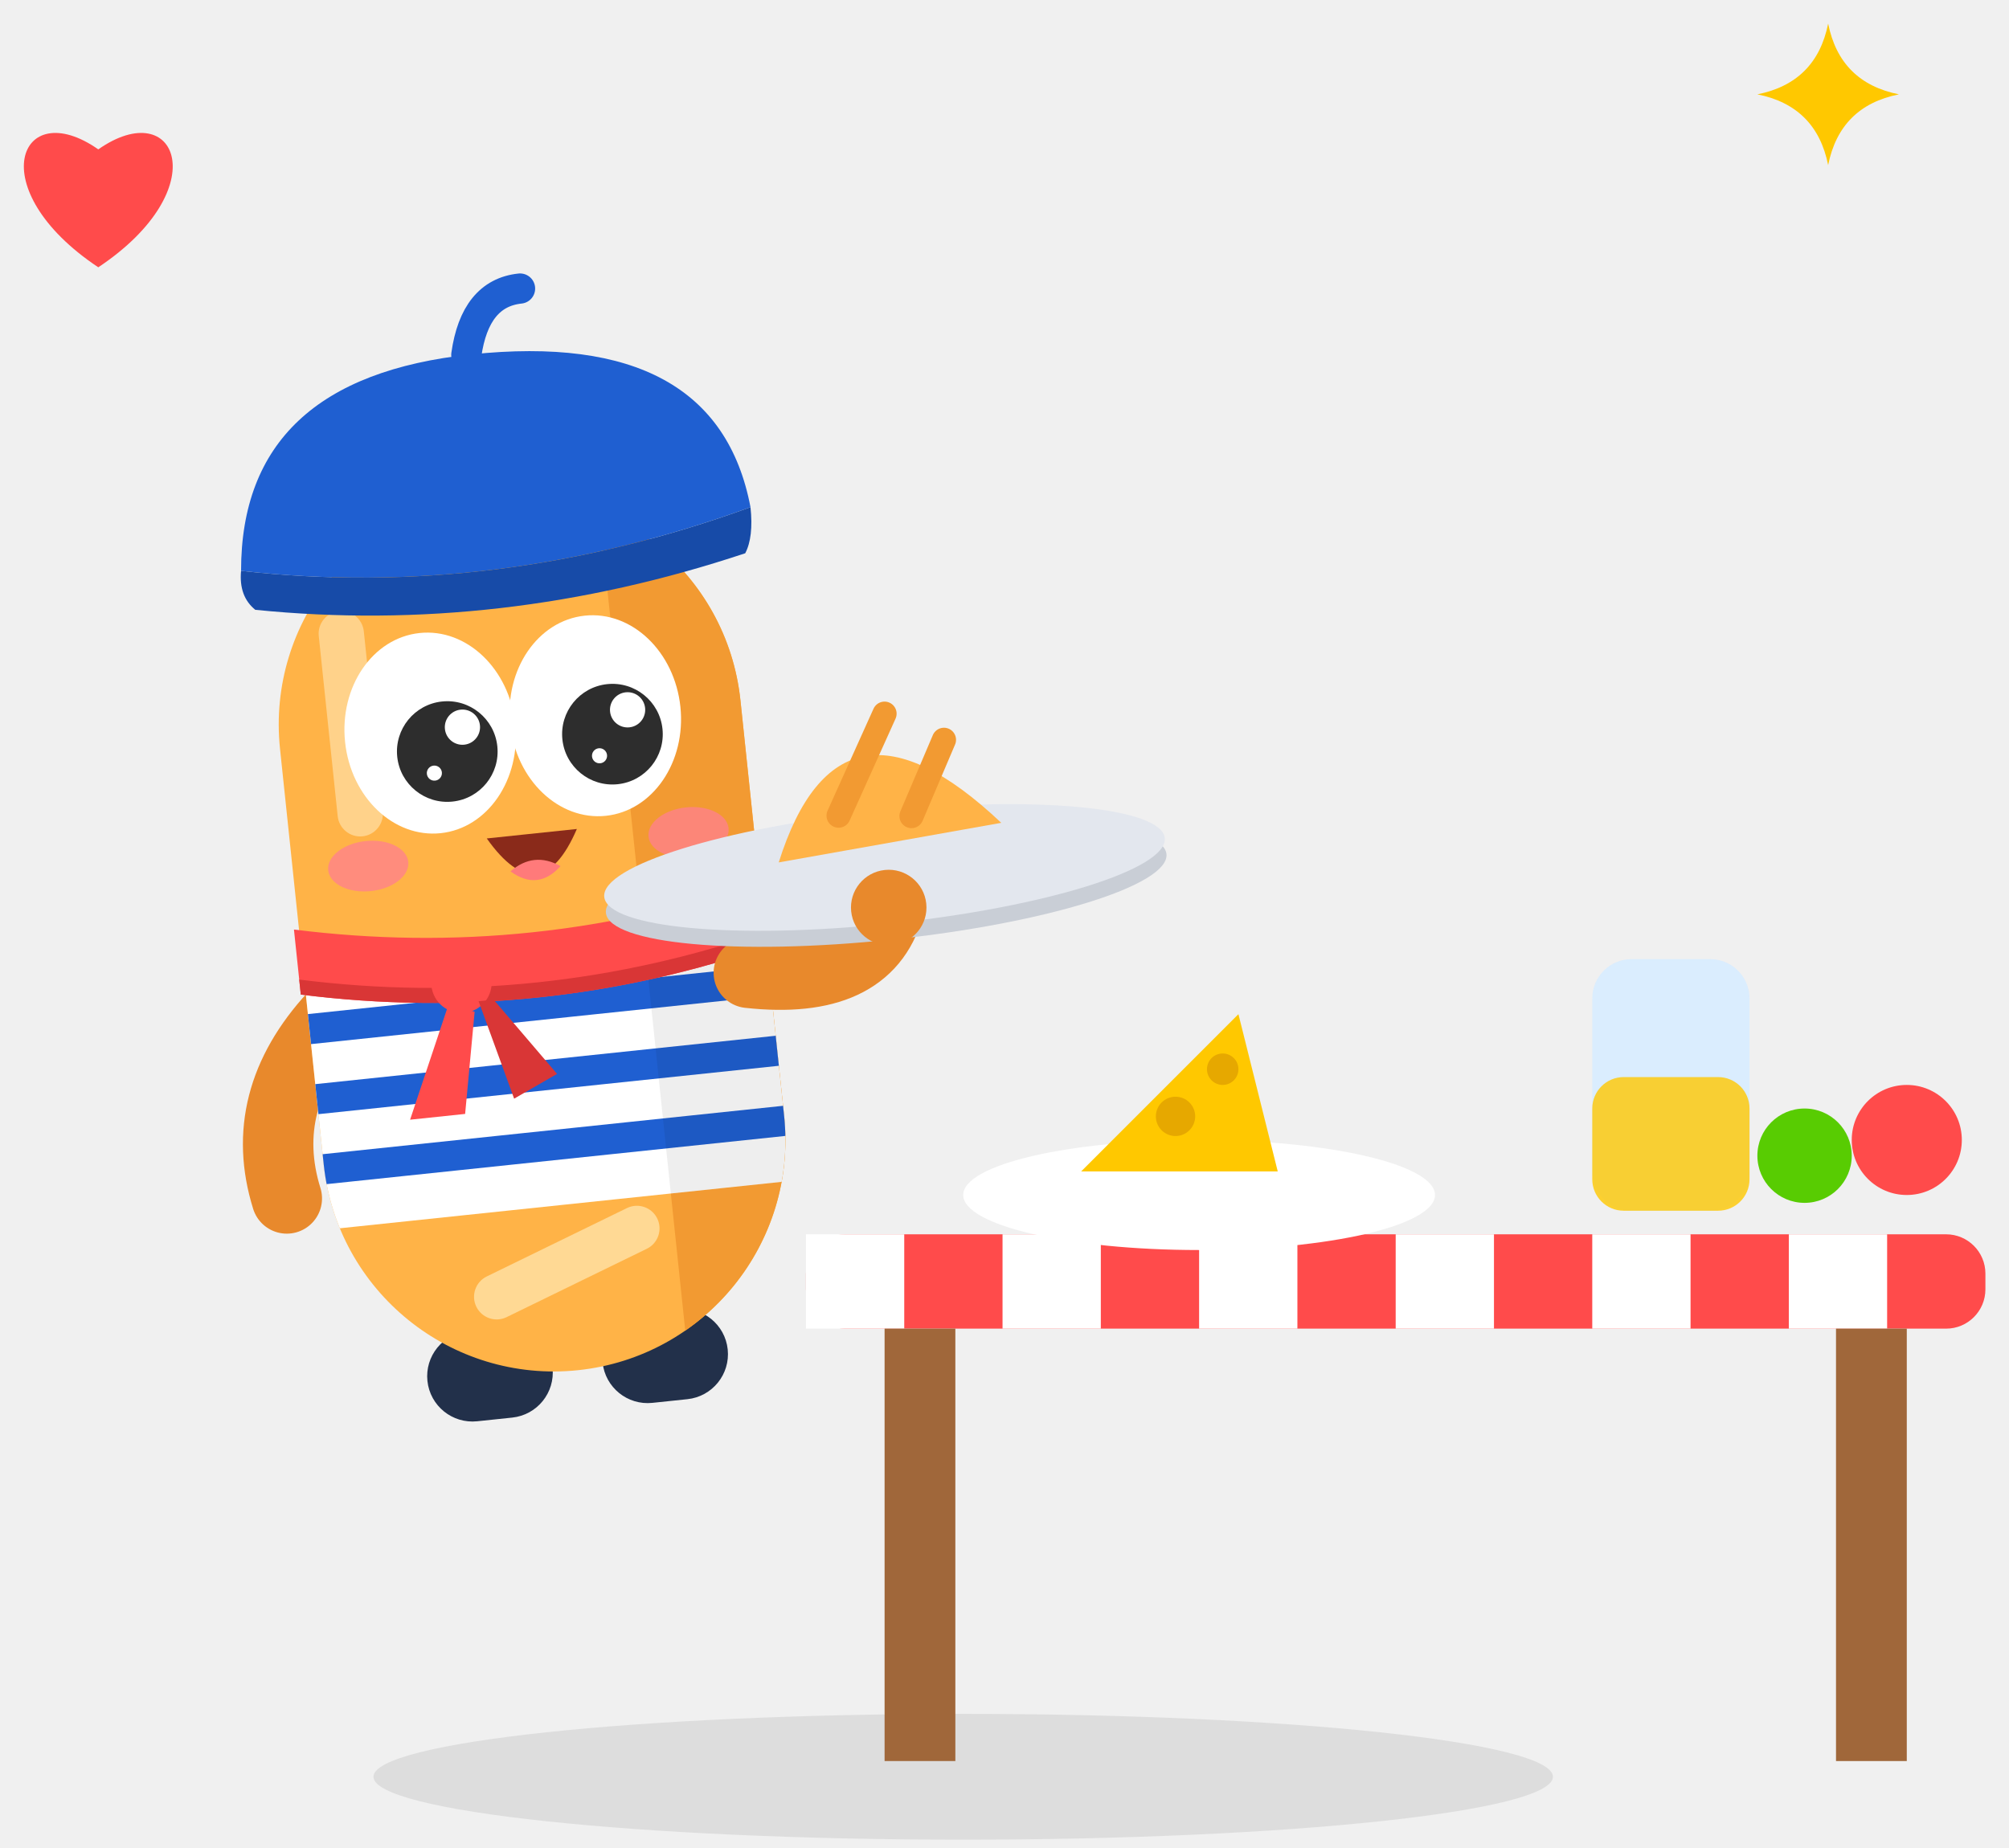
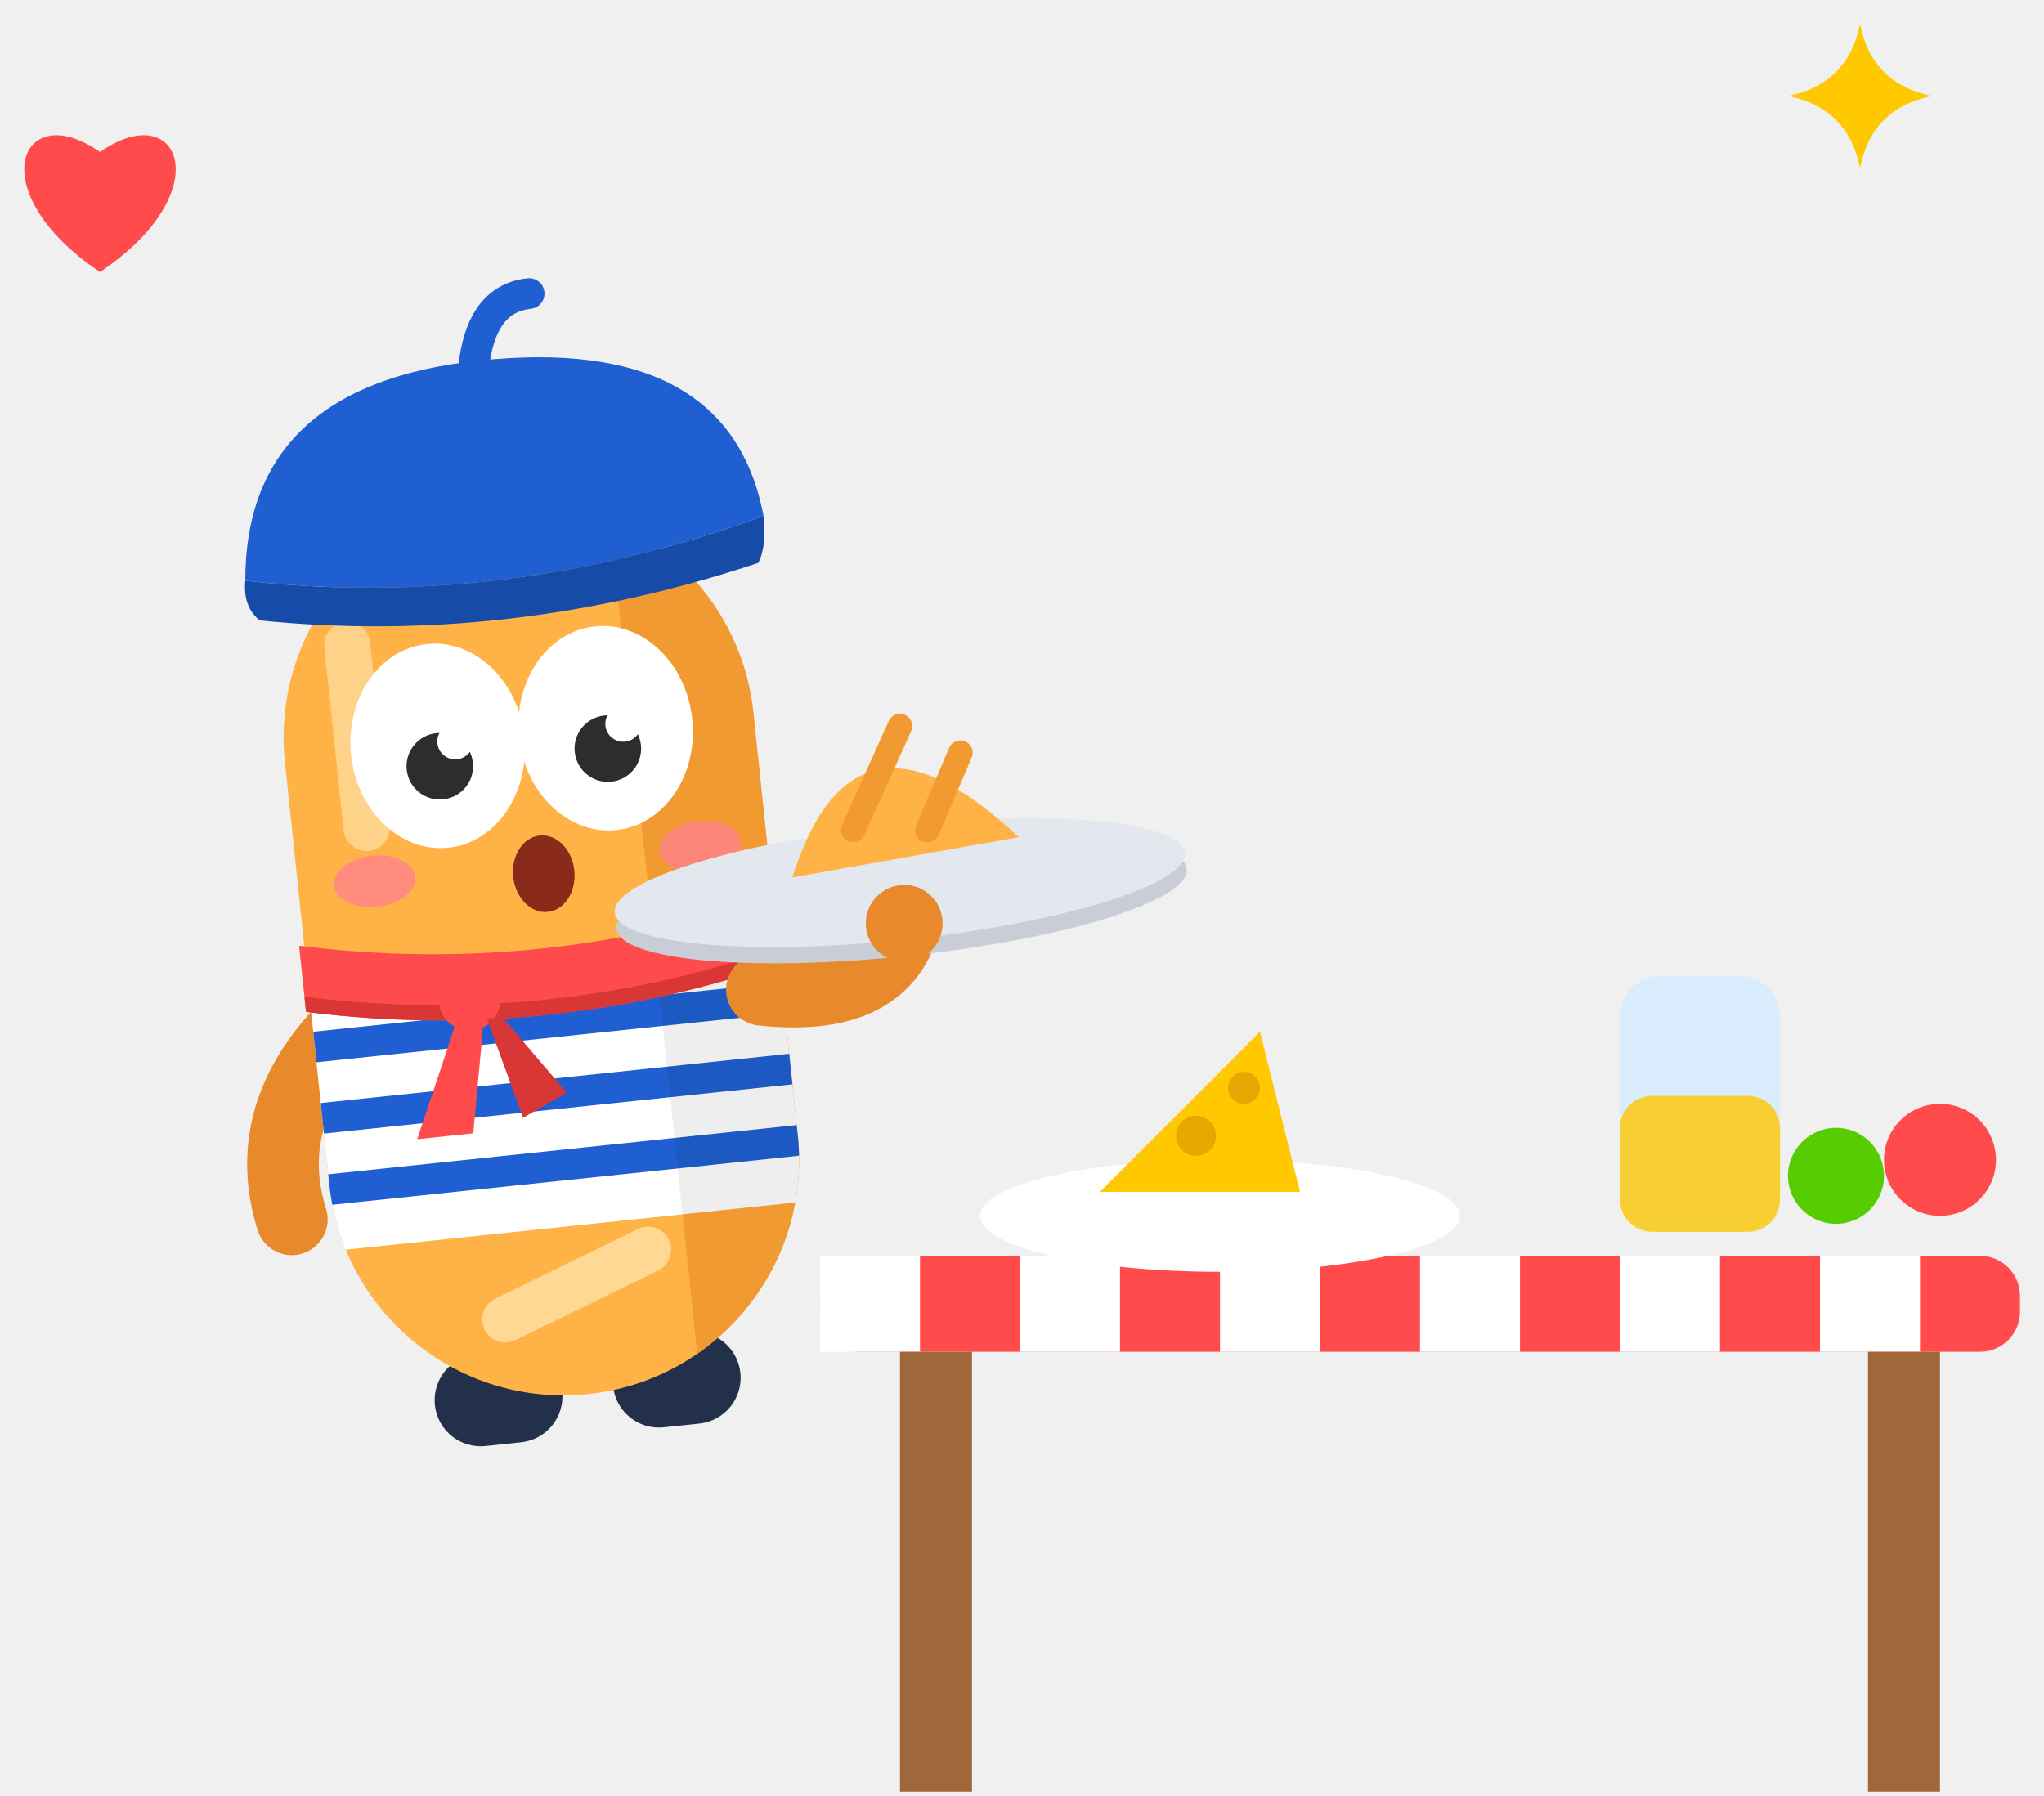
- <svg xmlns="http://www.w3.org/2000/svg" viewBox="55 96 511 470" width="511" height="470">
-   <ellipse cx="300" cy="548" rx="150" ry="16" fill="#000" opacity=".08" />
+ <svg xmlns="http://www.w3.org/2000/svg" viewBox="55 96 511 449" width="511" height="449">
  <g transform="translate(410 430)">
    <rect x="-150" y="-20" width="300" height="24" rx="10" fill="#ff4b4b" />
    <rect x="-150" y="-20" width="25" height="24" fill="#fff" />
    <rect x="-100" y="-20" width="25" height="24" fill="#fff" />
    <rect x="-50" y="-20" width="25" height="24" fill="#fff" />
    <rect x="0" y="-20" width="25" height="24" fill="#fff" />
    <rect x="50" y="-20" width="25" height="24" fill="#fff" />
    <rect x="100" y="-20" width="25" height="24" fill="#fff" />
    <rect x="-130" y="4" width="18" height="110" fill="#a0673a" />
    <rect x="112" y="4" width="18" height="110" fill="#a0673a" />
    <ellipse cx="-50" cy="-30" rx="60" ry="14" fill="#fff" />
    <path d="M-80 -36 L-30 -36 L-40 -76 Z" fill="#ffc800" />
    <circle cx="-56" cy="-50" r="5" fill="#e6a800" />
    <circle cx="-44" cy="-62" r="4" fill="#e6a800" />
    <rect x="50" y="-90" width="40" height="64" rx="10" fill="#d7ecff" opacity=".9" />
    <rect x="50" y="-60" width="40" height="34" rx="8" fill="#ffc800" opacity=".8" />
    <circle cx="130" cy="-44" r="14" fill="#ff4b4b" />
    <circle cx="104" cy="-40" r="12" fill="#58cc02" />
  </g>
  <g transform="translate(190 330) scale(0.64) rotate(-6)">
    <defs>
      <clipPath id="b14">
        <rect x="-92" y="-170" width="184" height="350" rx="92" />
      </clipPath>
    </defs>
    <rect x="-60" y="160" width="50" height="36" rx="18" fill="#22304a" />
    <rect x="10" y="160" width="50" height="36" rx="18" fill="#22304a" />
    <path d="M-82 30 Q-116 60 -108 100" fill="none" stroke="#e8892c" stroke-width="28" stroke-linecap="round" />
    <g clip-path="url(#b14)">
      <rect x="-92" y="-170" width="184" height="350" fill="#ffb347" />
      <rect x="44" y="-170" width="60" height="350" fill="#f29a32" />
      <rect x="-72" y="-130" width="18" height="90" rx="9" fill="#ffd28a" />
      <rect x="-92" y="10" width="184" height="104" fill="#ffffff" />
      <rect x="-92" y="28" width="184" height="12" fill="#1f5fd1" />
      <rect x="-92" y="56" width="184" height="12" fill="#1f5fd1" />
      <rect x="-92" y="84" width="184" height="12" fill="#1f5fd1" />
      <rect x="44" y="10" width="60" height="104" fill="#000" opacity=".07" />
      <rect x="-40" y="128" width="80" height="18" rx="9" fill="#ffd994" transform="rotate(-20 0 137)" />
    </g>
    <ellipse cx="-32" cy="-78" rx="34" ry="40" fill="#ffffff" />
+     <circle cx="-32" cy="-70" r="13" fill="#2d2d2d" />
+     <circle cx="-25" cy="-79" r="7" fill="#ffffff" />
    <ellipse cx="34" cy="-78" rx="34" ry="40" fill="#ffffff" />
-     <circle cx="-26" cy="-70" r="20" fill="#2d2d2d" />
-     <circle cx="40" cy="-70" r="20" fill="#2d2d2d" />
-     <circle cx="-19" cy="-79" r="7" fill="#ffffff" />
-     <circle cx="47" cy="-79" r="7" fill="#ffffff" />
-     <circle cx="-32" cy="-62" r="3" fill="#ffffff" />
-     <circle cx="34" cy="-62" r="3" fill="#ffffff" />
+     <circle cx="34" cy="-70" r="13" fill="#2d2d2d" />
+     <circle cx="41" cy="-79" r="7" fill="#ffffff" />
    <ellipse cx="-62" cy="-28" rx="16" ry="10" fill="#ff7f8f" opacity=".75" />
    <ellipse cx="66" cy="-28" rx="16" ry="10" fill="#ff7f8f" opacity=".75" />
-     <path d="M-14 -34 Q4 -2 22 -34 Z" fill="#8a2a1a" />
-     <path d="M-6 -20 Q4 -11 14 -20 Q4 -27 -6 -20 Z" fill="#ff7a7a" />
+     <ellipse cx="4" cy="-24" rx="12" ry="15" fill="#8a2a1a" />
    <path d="M-94 -6 Q0 16 94 -6 V20 Q0 42 -94 20 Z" fill="#ff4b4b" />
    <path d="M-94 14 Q0 36 94 14 V20 Q0 42 -94 20 Z" fill="#d93636" />
    <circle cx="-30" cy="22" r="12" fill="#ff4b4b" />
    <path d="M-36 30 L-56 74 L-34 74 L-26 34 Z" fill="#ff4b4b" />
    <path d="M-24 30 L-14 70 L4 62 L-18 30 Z" fill="#d93636" />
    <path d="M-100 -150 Q-92 -226 0 -226 Q98 -226 104 -154 Q0 -128 -100 -150 Z" fill="#1f5fd1" />
    <path d="M-100 -150 Q0 -128 104 -154 Q104 -142 100 -136 Q0 -114 -96 -134 Q-102 -140 -100 -150 Z" fill="#174ba8" />
    <path d="M-2 -226 Q4 -250 22 -250" fill="none" stroke="#1f5fd1" stroke-width="12" stroke-linecap="round" />
    <path d="M84 30 Q130 40 142 10" fill="none" stroke="#e8892c" stroke-width="28" stroke-linecap="round" />
    <g transform="translate(142 10)">
      <g transform="scale(1.6)">
        <g>
          <ellipse cx="0" cy="-6" rx="70" ry="14" fill="#c9ced6" />
          <ellipse cx="0" cy="-10" rx="70" ry="14" fill="#e3e7ee" />
          <path d="M-26 -14 Q-6 -60 30 -18 Z" fill="#ffb347" />
          <path d="M-10 -24 L4 -48 M8 -22 L18 -40" stroke="#f29a32" stroke-width="6" stroke-linecap="round" />
        </g>
      </g>
    </g>
    <circle cx="142" cy="10" r="15" fill="#e8892c" />
  </g>
  <path transform="translate(520 120) scale(1)" d="M0 -18 Q3 -3 18 0 Q3 3 0 18 Q-3 3 -18 0 Q-3 -3 0 -18 Z" fill="#ffc800" />
  <path transform="translate(80 150) scale(1)" d="M0 14 C-30 -6 -20 -30 0 -16 C20 -30 30 -6 0 14 Z" fill="#ff4b4b" />
</svg>
